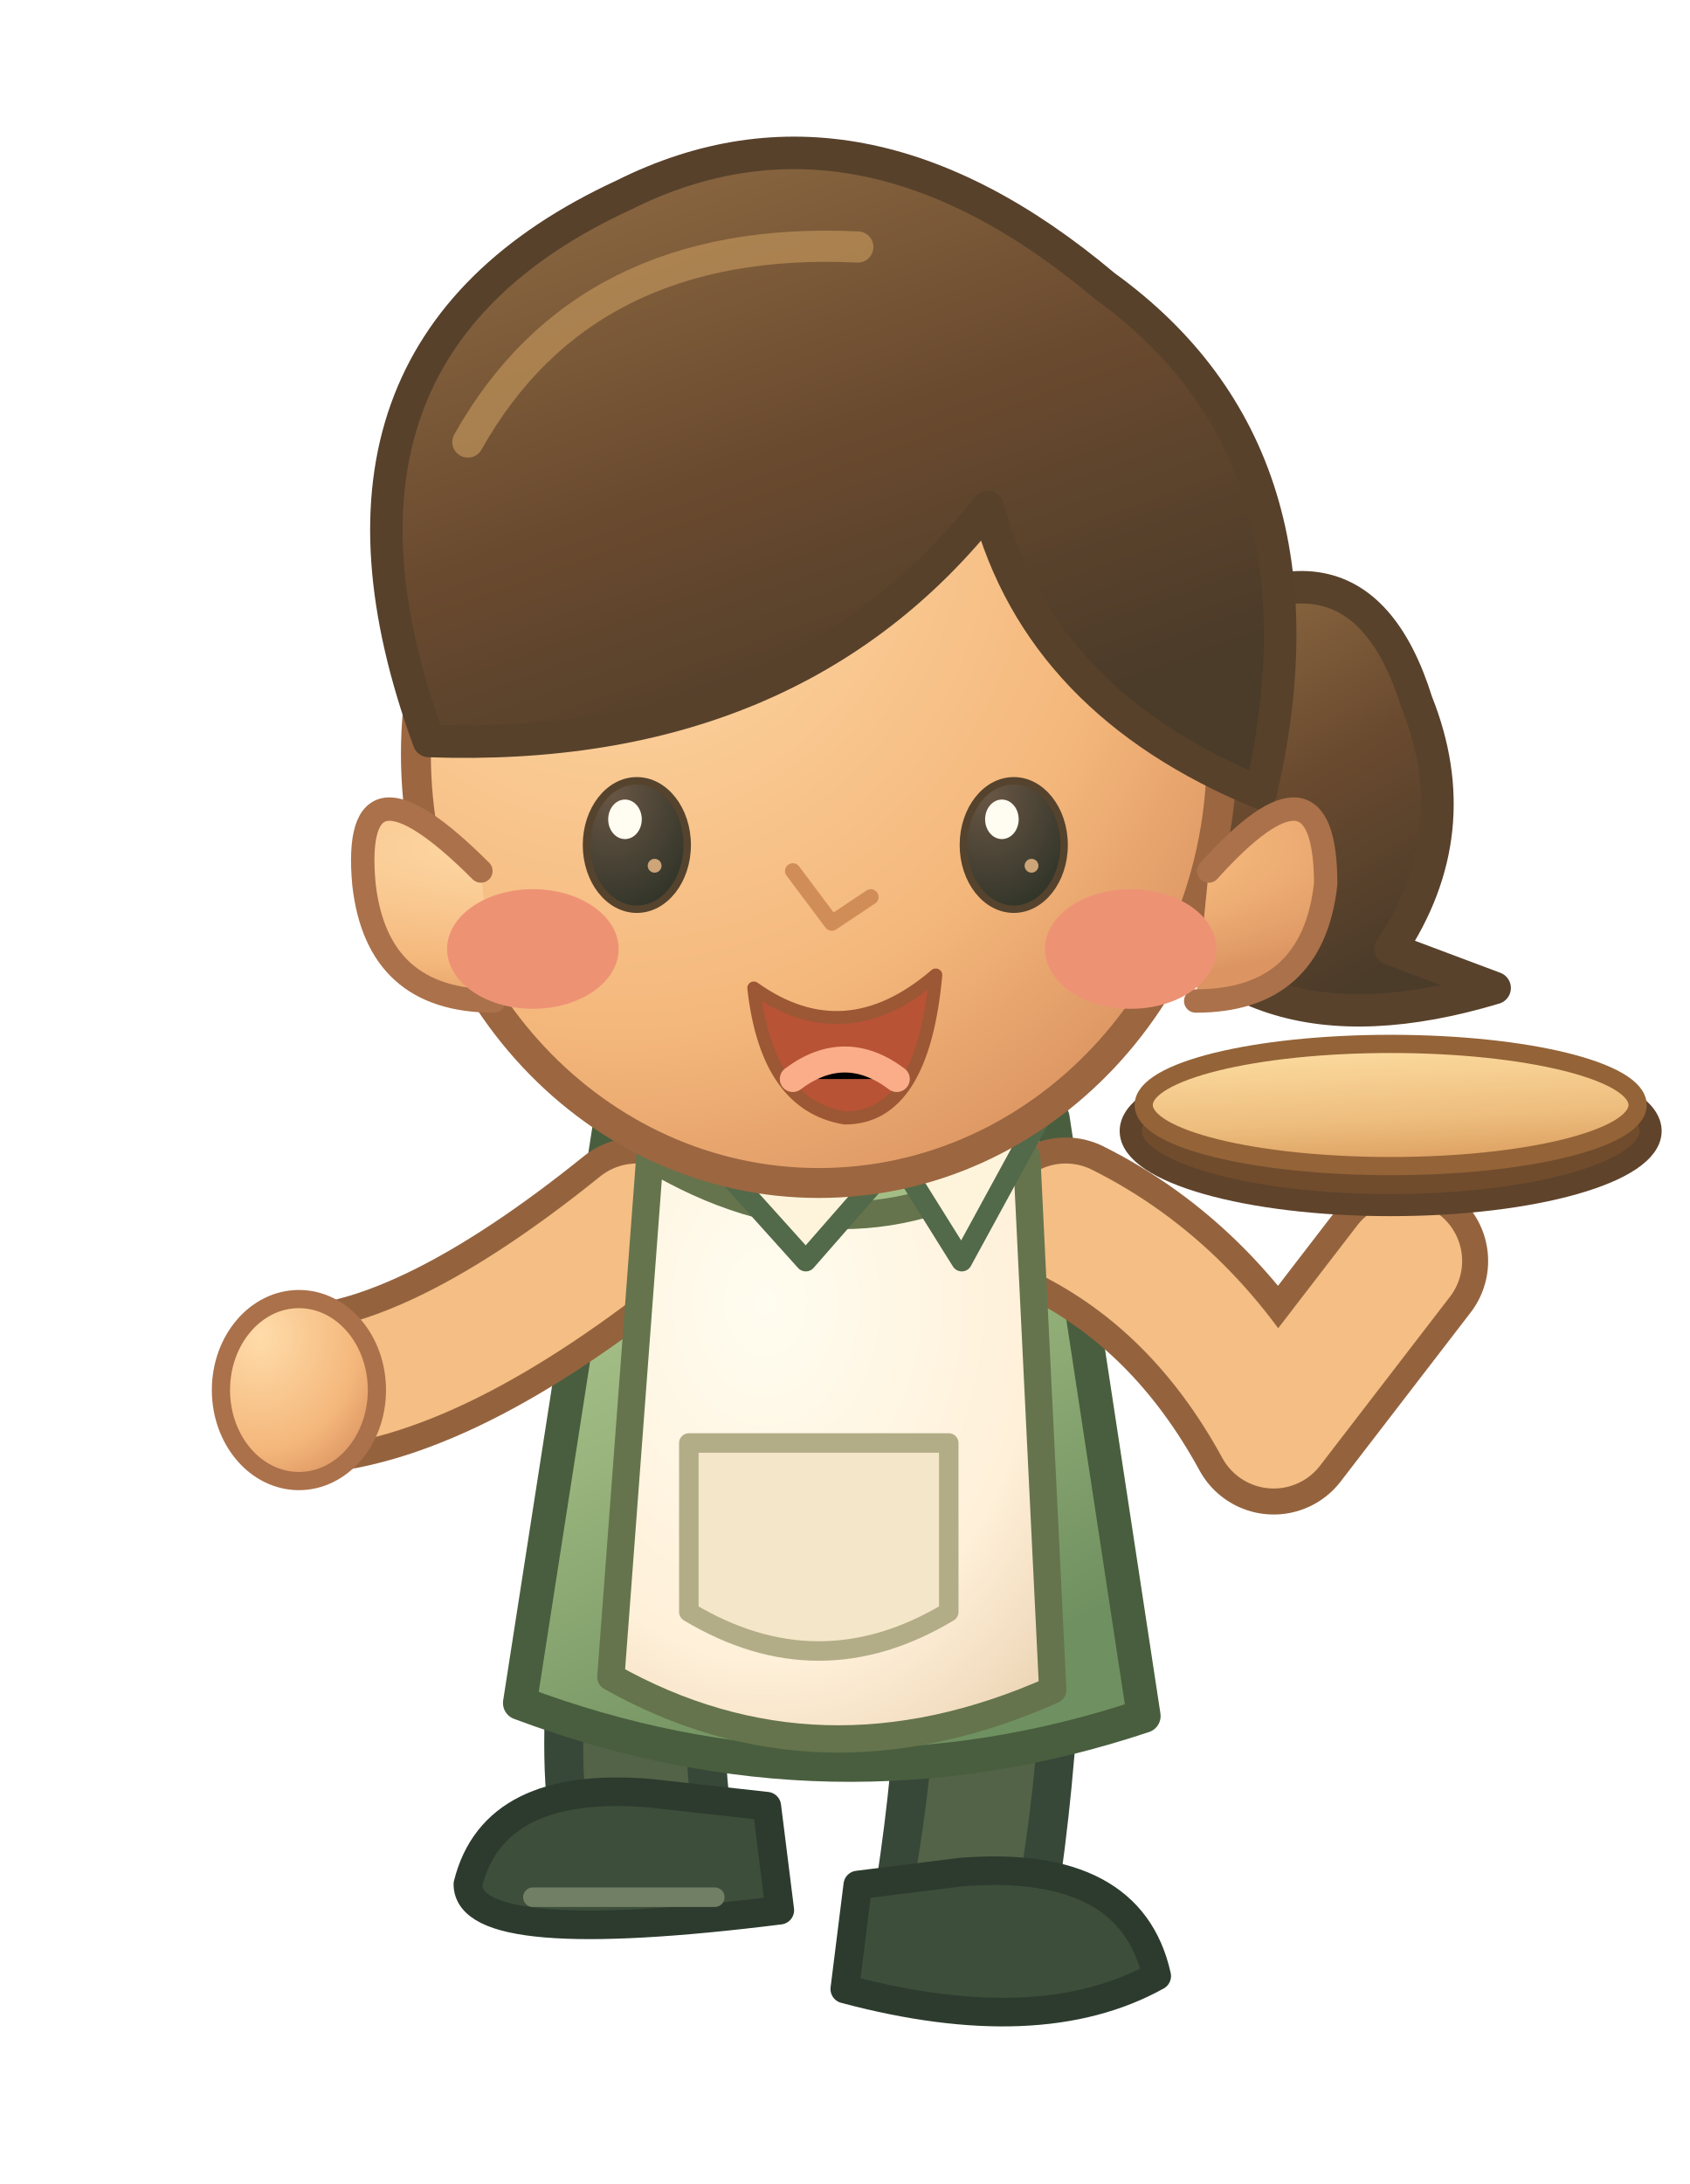
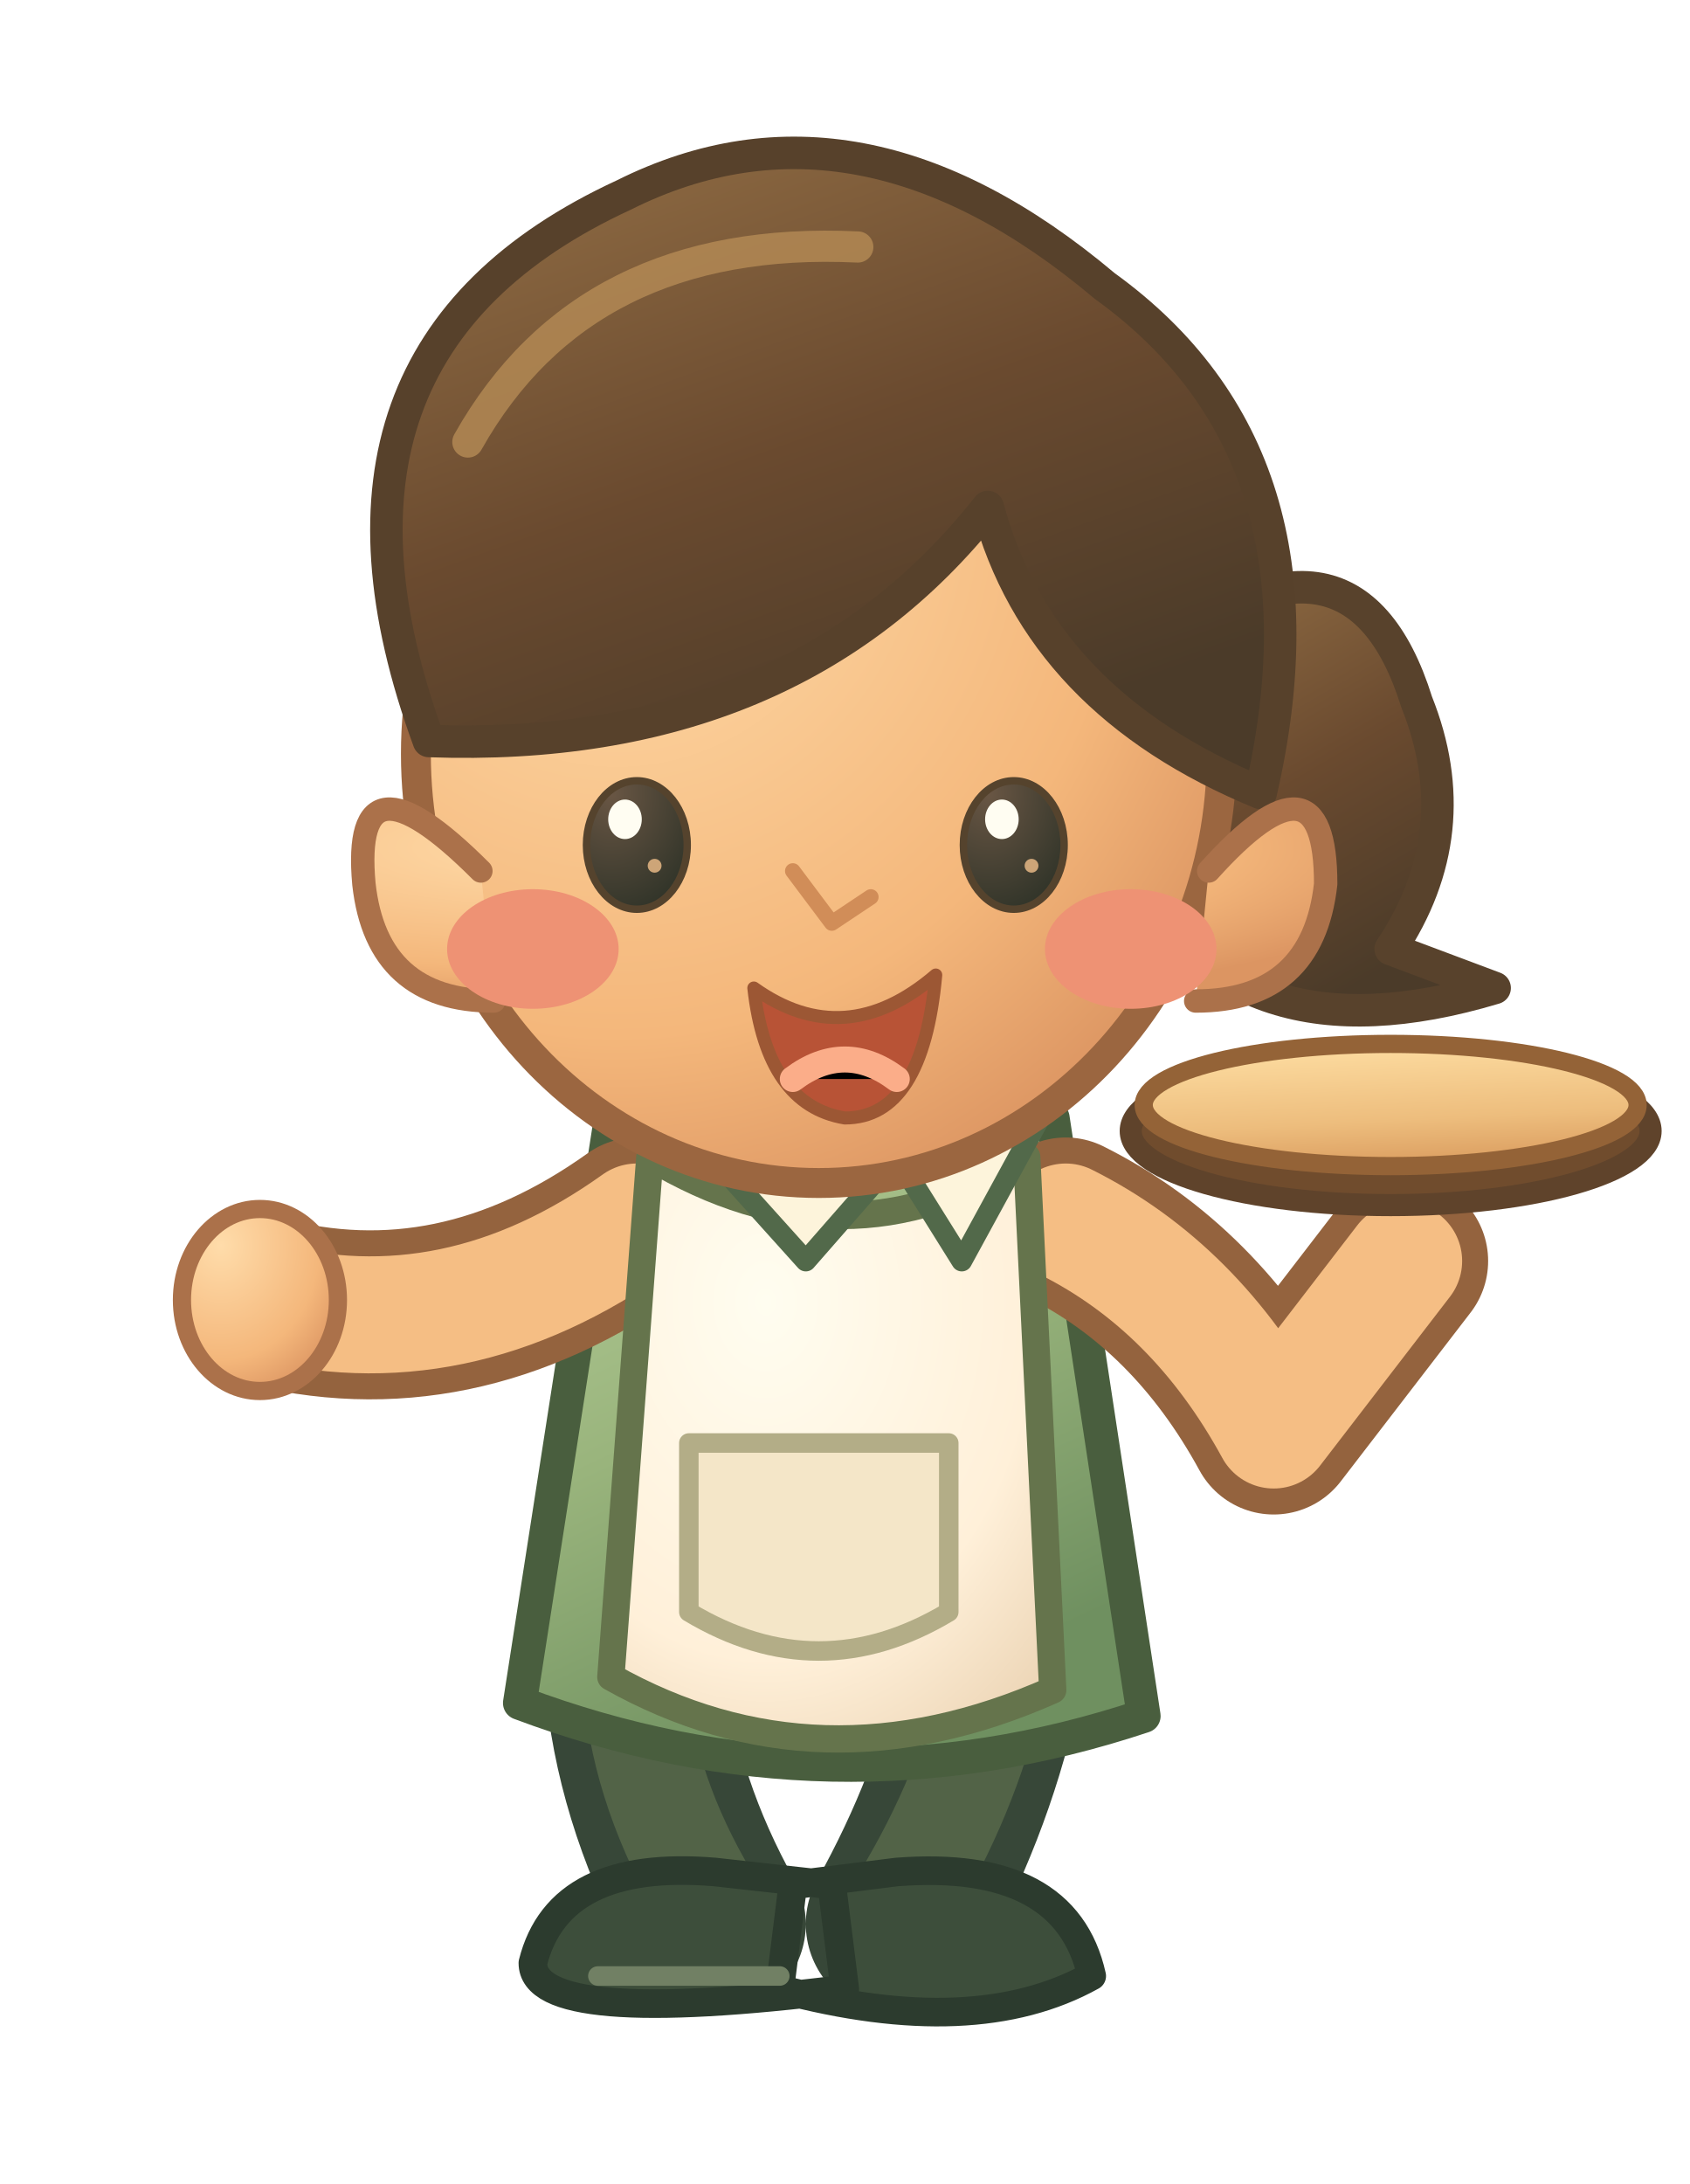
<svg xmlns="http://www.w3.org/2000/svg" width="130" height="168" viewBox="0 0 130 168">
  <defs>
    <linearGradient id="wood" x2=".2" y2="1">
      <stop stop-color="#f3c37c" />
      <stop offset=".52" stop-color="#df9f56" />
      <stop offset="1" stop-color="#b77736" />
    </linearGradient>
    <linearGradient id="woodTop" x2=".2" y2="1">
      <stop stop-color="#ffe0a5" />
      <stop offset=".7" stop-color="#edbd7d" />
      <stop offset="1" stop-color="#dea365" />
    </linearGradient>
    <linearGradient id="woodDark" x2="1" y2=".4">
      <stop stop-color="#ab692f" />
      <stop offset=".5" stop-color="#ce8e45" />
      <stop offset="1" stop-color="#8f552a" />
    </linearGradient>
    <radialGradient id="cream" cx=".35" cy=".25" r=".9">
      <stop stop-color="#fffdf0" />
      <stop offset=".68" stop-color="#fff0d9" />
      <stop offset="1" stop-color="#edd6b7" />
    </radialGradient>
    <radialGradient id="bunny" cx=".3" cy=".2" r=".9">
      <stop stop-color="#fffaf0" />
      <stop offset=".72" stop-color="#fff0dc" />
      <stop offset="1" stop-color="#efc8ac" />
    </radialGradient>
    <radialGradient id="fox" cx=".3" cy=".2" r=".9">
      <stop stop-color="#ffca79" />
      <stop offset=".6" stop-color="#ffa847" />
      <stop offset="1" stop-color="#e68528" />
    </radialGradient>
    <radialGradient id="bear" cx=".3" cy=".2" r=".9">
      <stop stop-color="#eac18a" />
      <stop offset=".6" stop-color="#dca46b" />
      <stop offset="1" stop-color="#bc7848" />
    </radialGradient>
    <radialGradient id="cat" cx=".3" cy=".2" r=".9">
      <stop stop-color="#ebd2b2" />
      <stop offset=".65" stop-color="#cfa98a" />
      <stop offset="1" stop-color="#af856c" />
    </radialGradient>
    <radialGradient id="ink" cx=".25" cy=".1" r="1">
      <stop stop-color="#695644" />
      <stop offset="1" stop-color="#2f3328" />
    </radialGradient>
    <radialGradient id="leaf" cx=".25" cy=".2" r=".9">
      <stop stop-color="#bed272" />
      <stop offset=".5" stop-color="#90ad58" />
      <stop offset="1" stop-color="#537b3e" />
    </radialGradient>
    <linearGradient id="sage" x2=".4" y2="1">
      <stop stop-color="#bdd4a1" />
      <stop offset=".55" stop-color="#99b47c" />
      <stop offset="1" stop-color="#6f9060" />
    </linearGradient>
    <linearGradient id="mint" x2=".3" y2="1">
      <stop stop-color="#b6d5c1" />
      <stop offset="1" stop-color="#6e9b83" />
    </linearGradient>
    <linearGradient id="coral" x2=".3" y2="1">
      <stop stop-color="#ffd2ad" />
      <stop offset="1" stop-color="#ec9980" />
    </linearGradient>
    <linearGradient id="ceramic" x2=".4" y2="1">
      <stop stop-color="#fcf1df" />
      <stop offset="1" stop-color="#d6c3a7" />
    </linearGradient>
    <linearGradient id="metal" x2="1" y2=".3">
      <stop stop-color="#e8eee3" />
      <stop offset=".45" stop-color="#c9d0c4" />
      <stop offset="1" stop-color="#96a79a" />
    </linearGradient>
    <linearGradient id="terracotta" x2=".8" y2="1">
      <stop stop-color="#e8b475" />
      <stop offset=".45" stop-color="#cc894f" />
      <stop offset="1" stop-color="#a66836" />
    </linearGradient>
    <radialGradient id="skin" cx=".25" cy=".2" r=".9">
      <stop stop-color="#ffdcaa" />
      <stop offset=".7" stop-color="#f4b77b" />
      <stop offset="1" stop-color="#dc9562" />
    </radialGradient>
    <linearGradient id="hair" x2=".5" y2="1">
      <stop stop-color="#947046" />
      <stop offset=".55" stop-color="#6a4a2f" />
      <stop offset="1" stop-color="#4b3b29" />
    </linearGradient>
    <radialGradient id="tomato" cx=".3" cy=".2" r=".9">
      <stop stop-color="#ffad70" />
      <stop offset=".45" stop-color="#ee7046" />
      <stop offset="1" stop-color="#cd4c2e" />
    </radialGradient>
    <linearGradient id="broth" x2=".2" y2="1">
      <stop stop-color="#f58a51" />
      <stop offset="1" stop-color="#dc552f" />
    </linearGradient>
    <linearGradient id="noodle" x2=".3" y2="1">
      <stop stop-color="#fff2af" />
      <stop offset=".45" stop-color="#f6cf65" />
      <stop offset="1" stop-color="#d99c38" />
    </linearGradient>
    <linearGradient id="berry" x2=".3" y2="1">
      <stop stop-color="#ee8e82" />
      <stop offset=".35" stop-color="#d45151" />
      <stop offset="1" stop-color="#a93943" />
    </linearGradient>
    <linearGradient id="juice" x2=".1" y2="1">
      <stop stop-color="#ffc667" />
      <stop offset="1" stop-color="#e89638" />
    </linearGradient>
  </defs>
  <g stroke="#815936" stroke-width="2.3" stroke-linecap="round" stroke-linejoin="round">
-     <path d="M49 130Q48.5 139 50 141.938M76 130Q75.5 139 74 148" fill="none" stroke="#374738" stroke-width="14" />
-     <path d="M49 131Q48.5 139 50 140.938M76 131Q75.5 139 74 147" fill="none" stroke="#526347" stroke-width="8" />
-     <path d="M50 137.938q-12-1-14 7 0 5 24 2l-1-8ZM74 144q13-1 15 8-9 5-24 1l1-8Z" fill="#3d4e3b" stroke="#2c3b2e" stroke-width="2.2" />
-     <path d="m41 145.938 14 0m69 152 13 0" stroke="#718064" stroke-width="1.5" />
+     <path d="M49 130Q50 139 55 148M76 130Q74 139 69 148" fill="none" stroke="#374738" stroke-width="14" />
+     <path d="M49 131Q50 139 55 147M76 131Q74 139 69 147" fill="none" stroke="#526347" stroke-width="8" />
+     <path d="M55 144q-12-1-14 7 0 5 24 2l-1-8ZM69 144q13-1 15 8-9 5-24 1l1-8Z" fill="#3d4e3b" stroke="#2c3b2e" stroke-width="2.2" />
+     <path d="m46 152 14 0m64 152 13 0" stroke="#718064" stroke-width="1.5" />
    <path d="M47 86q16-12 34 0l7 46q-24 8-48-1Z" fill="url(#sage)" stroke="#495e3e" stroke-width="2.6" />
-     <path d="M49 94Q33.5 106.5 23 106.928M82 94q10 5 16 16l10-13" fill="none" stroke="#94633e" stroke-width="13" />
-     <path d="M49 94Q33.5 106.5 23 106.928M82 94q10 5 16 16l10-13" fill="none" stroke="#f5be84" stroke-width="9" />
+     <path d="M49 94Q35 104 20 100M82 94q10 5 16 16l10-13" fill="none" stroke="#94633e" stroke-width="13" />
+     <path d="M49 94Q35 104 20 100M82 94q10 5 16 16l10-13" fill="none" stroke="#f5be84" stroke-width="9" />
    <path d="M50 89q15 9 29 0l2 41q-18 8-34-1Z" fill="url(#cream)" stroke="#65744c" stroke-width="2.1" />
    <path d="M53 111h20v13q-10 6-20 0Z" fill="#f4e6c8" stroke="#b3ad87" stroke-width="1.5" />
    <path d="m53 87 9 10 7-8 5 8 6-11" fill="#fdf4db" stroke="#52694a" stroke-width="1.6" />
    <path d="M88 51q16-13 21 3 4 10-2 19l8 3q-20 6-28-9Z" fill="url(#hair)" stroke="#58422c" stroke-width="2.5" />
    <ellipse cx="63" cy="58" rx="31" ry="33" fill="url(#skin)" stroke="#9b6640" stroke-width="2.3" />
    <path d="M33 57Q22 27 48 15q18-9 37 7 18 13 12 39-17-7-21-22-15 19-43 18Z" fill="url(#hair)" stroke="#57412b" stroke-width="2.5" />
    <path d="M36 34q9-16 30-15" fill="none" stroke="#b58b55" stroke-width="2.4" opacity=".8" />
    <path d="M37 67q-10-10-9 1 1 9 10 9m55-10q9-10 9 1-1 9-10 9" fill="url(#skin)" stroke="#ab714a" stroke-width="1.8" />
    <g transform="translate(49 65) scale(0.76)">
      <ellipse rx="5.1" ry="6.5" fill="url(#ink)" stroke="#55432d" stroke-width=".75" />
      <ellipse cx="-1.2" cy="-2.6" rx="1.7" ry="2" fill="#fffdf2" stroke="none" />
      <circle cx="1.8" cy="2.1" r=".7" fill="#cda578" stroke="none" />
    </g>
    <g transform="translate(78 65) scale(0.76)">
      <ellipse rx="5.1" ry="6.5" fill="url(#ink)" stroke="#55432d" stroke-width=".75" />
      <ellipse cx="-1.2" cy="-2.6" rx="1.7" ry="2" fill="#fffdf2" stroke="none" />
      <circle cx="1.8" cy="2.1" r=".7" fill="#cda578" stroke="none" />
    </g>
    <ellipse cx="41" cy="73" rx="6.6" ry="4.6" fill="#ee9274" stroke="none" />
    <ellipse cx="87" cy="73" rx="6.6" ry="4.6" fill="#ee9274" stroke="none" />
    <path d="M58 76q7 5 14-1-1 11-7 11-6-1-7-10Z" fill="#b85336" stroke="#9c5734" stroke-width="1" />
    <path d="M61 83q4-3 8 0" stroke="#fbad89" stroke-width="2" />
    <path d="m61 67 3 4 3-2" fill="none" stroke="#d18d58" stroke-width="1.2" />
-     <ellipse cx="23" cy="106.928" rx="6" ry="7" fill="url(#skin)" stroke="#ab714a" stroke-width="1.4" />
+     <ellipse cx="20" cy="100" rx="6" ry="7" fill="url(#skin)" stroke="#ab714a" stroke-width="1.4" />
    <ellipse cx="107" cy="87" rx="20" ry="5.7" fill="#704c2d" stroke="#5f432b" stroke-width="1.7" />
    <ellipse cx="107" cy="85" rx="19" ry="4.7" fill="url(#woodTop)" stroke="#946337" stroke-width="1.4" />
  </g>
</svg>
